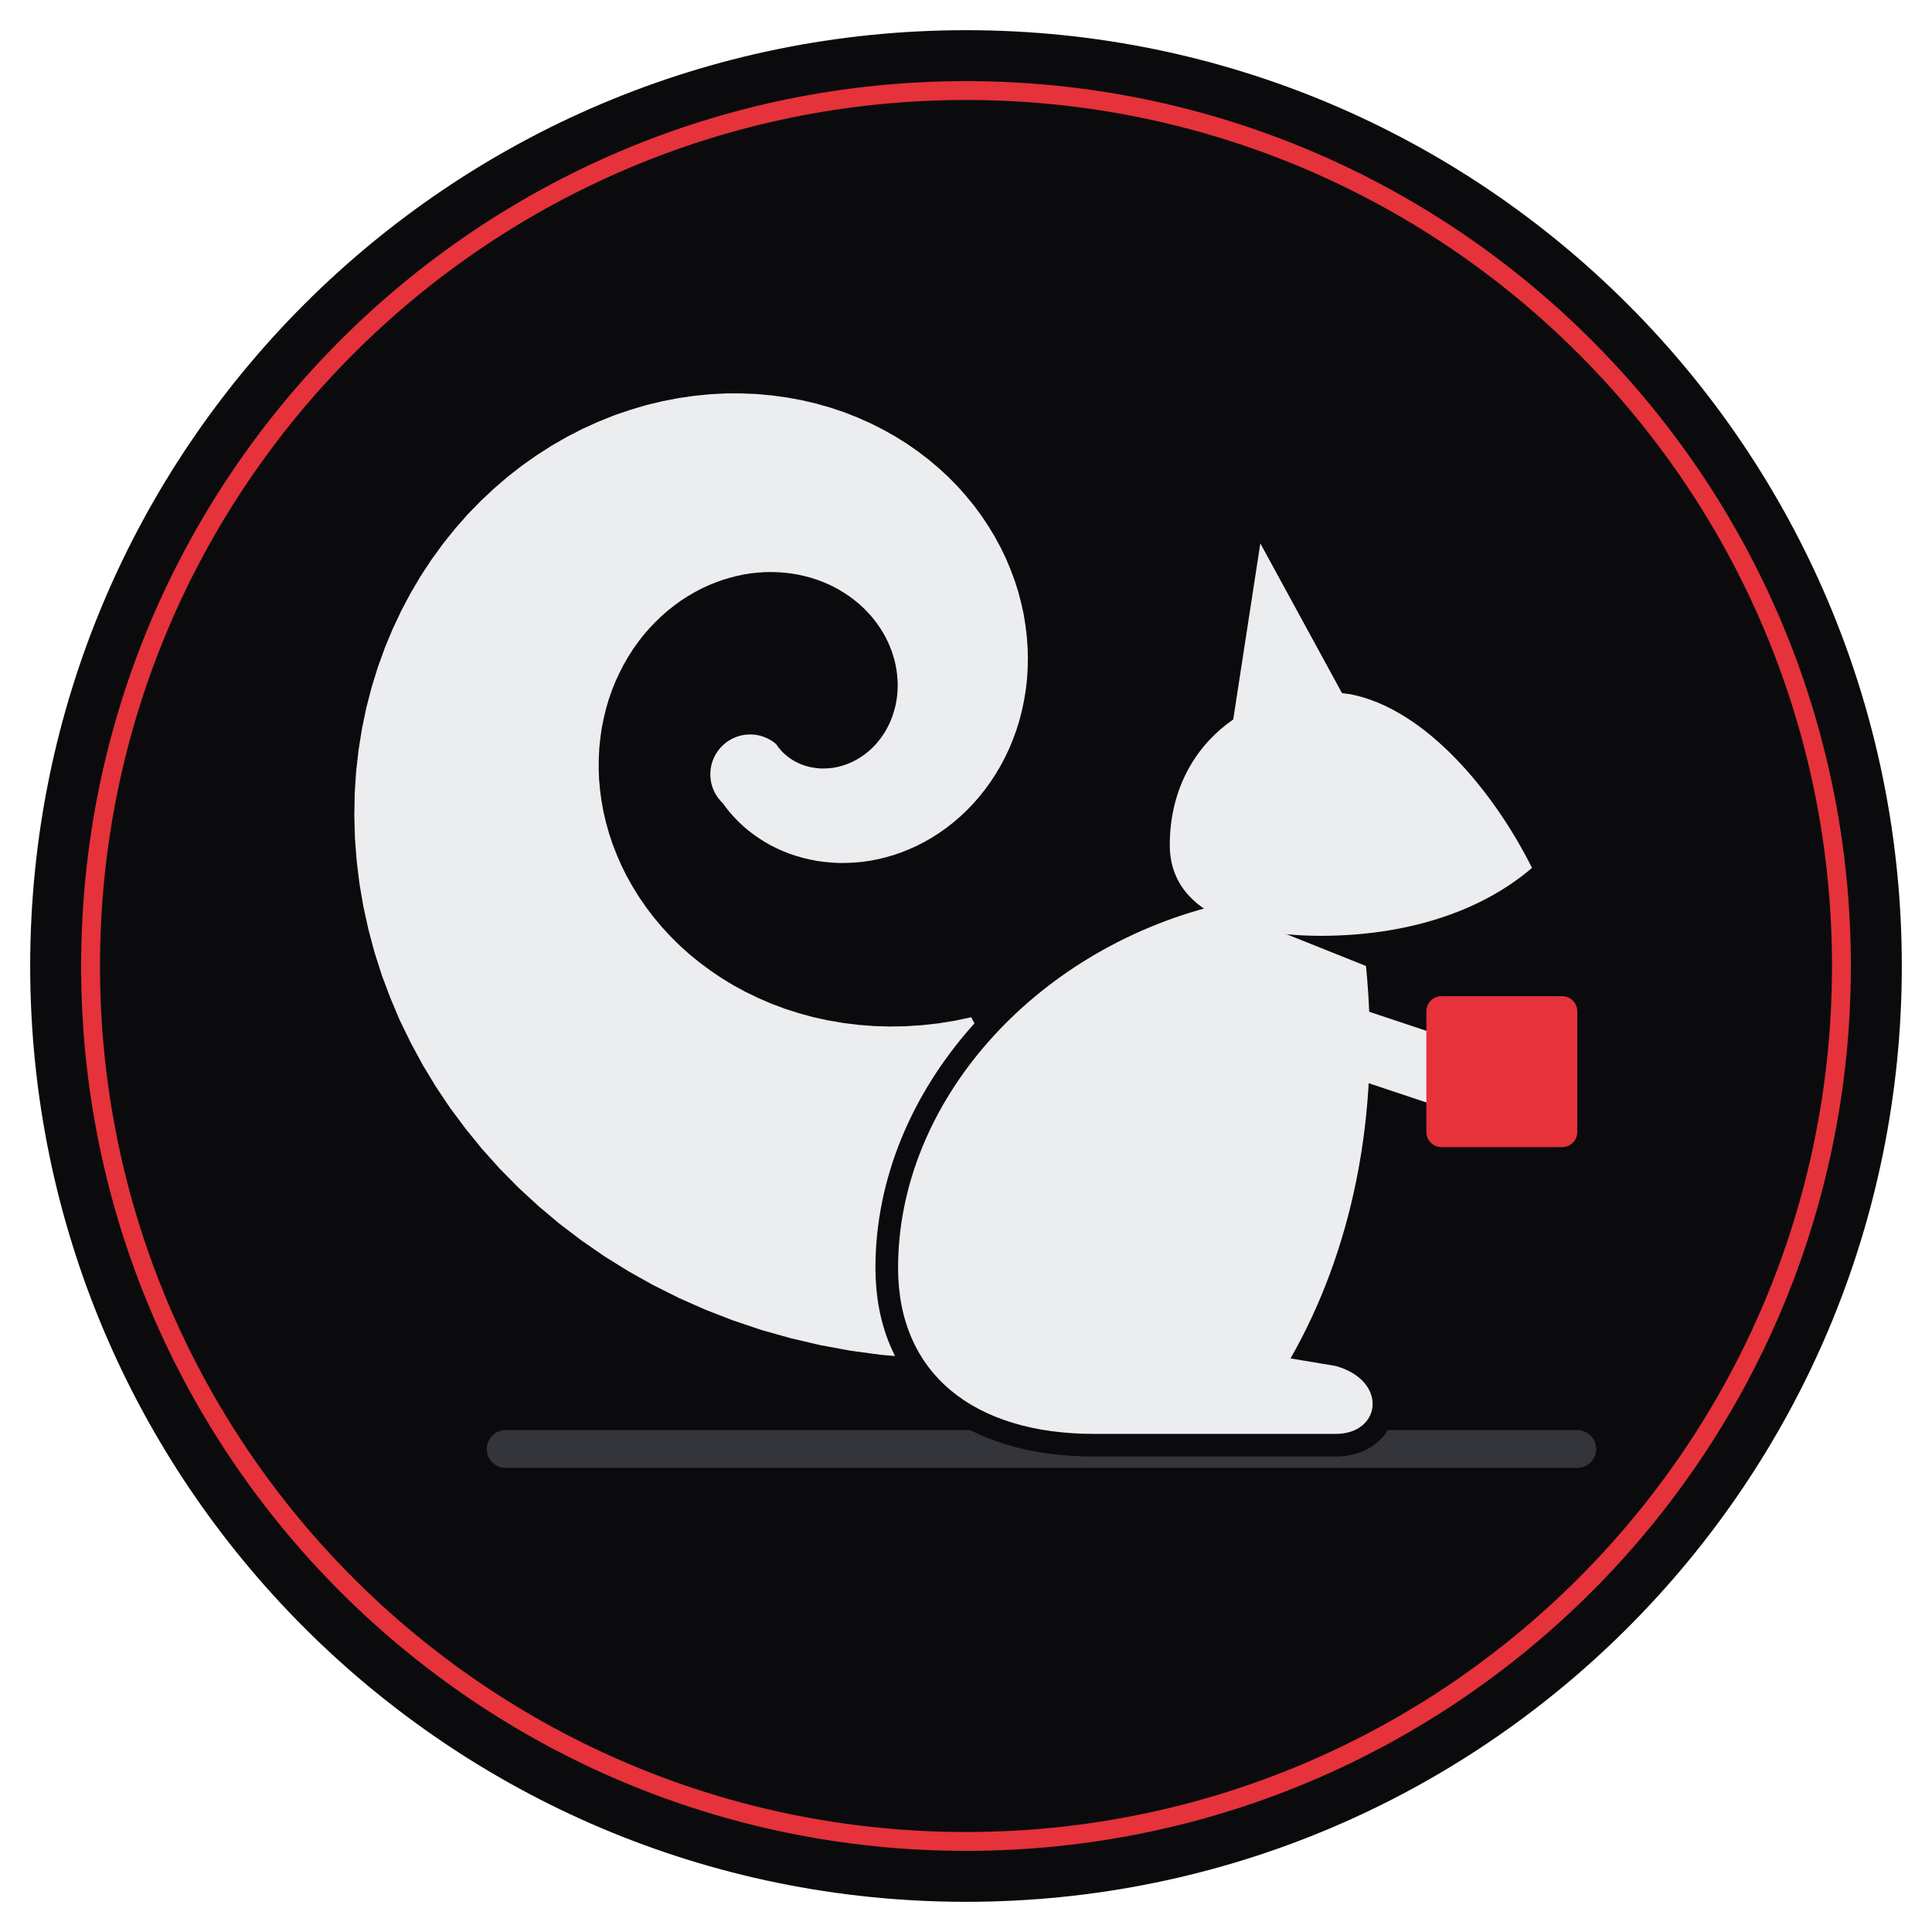
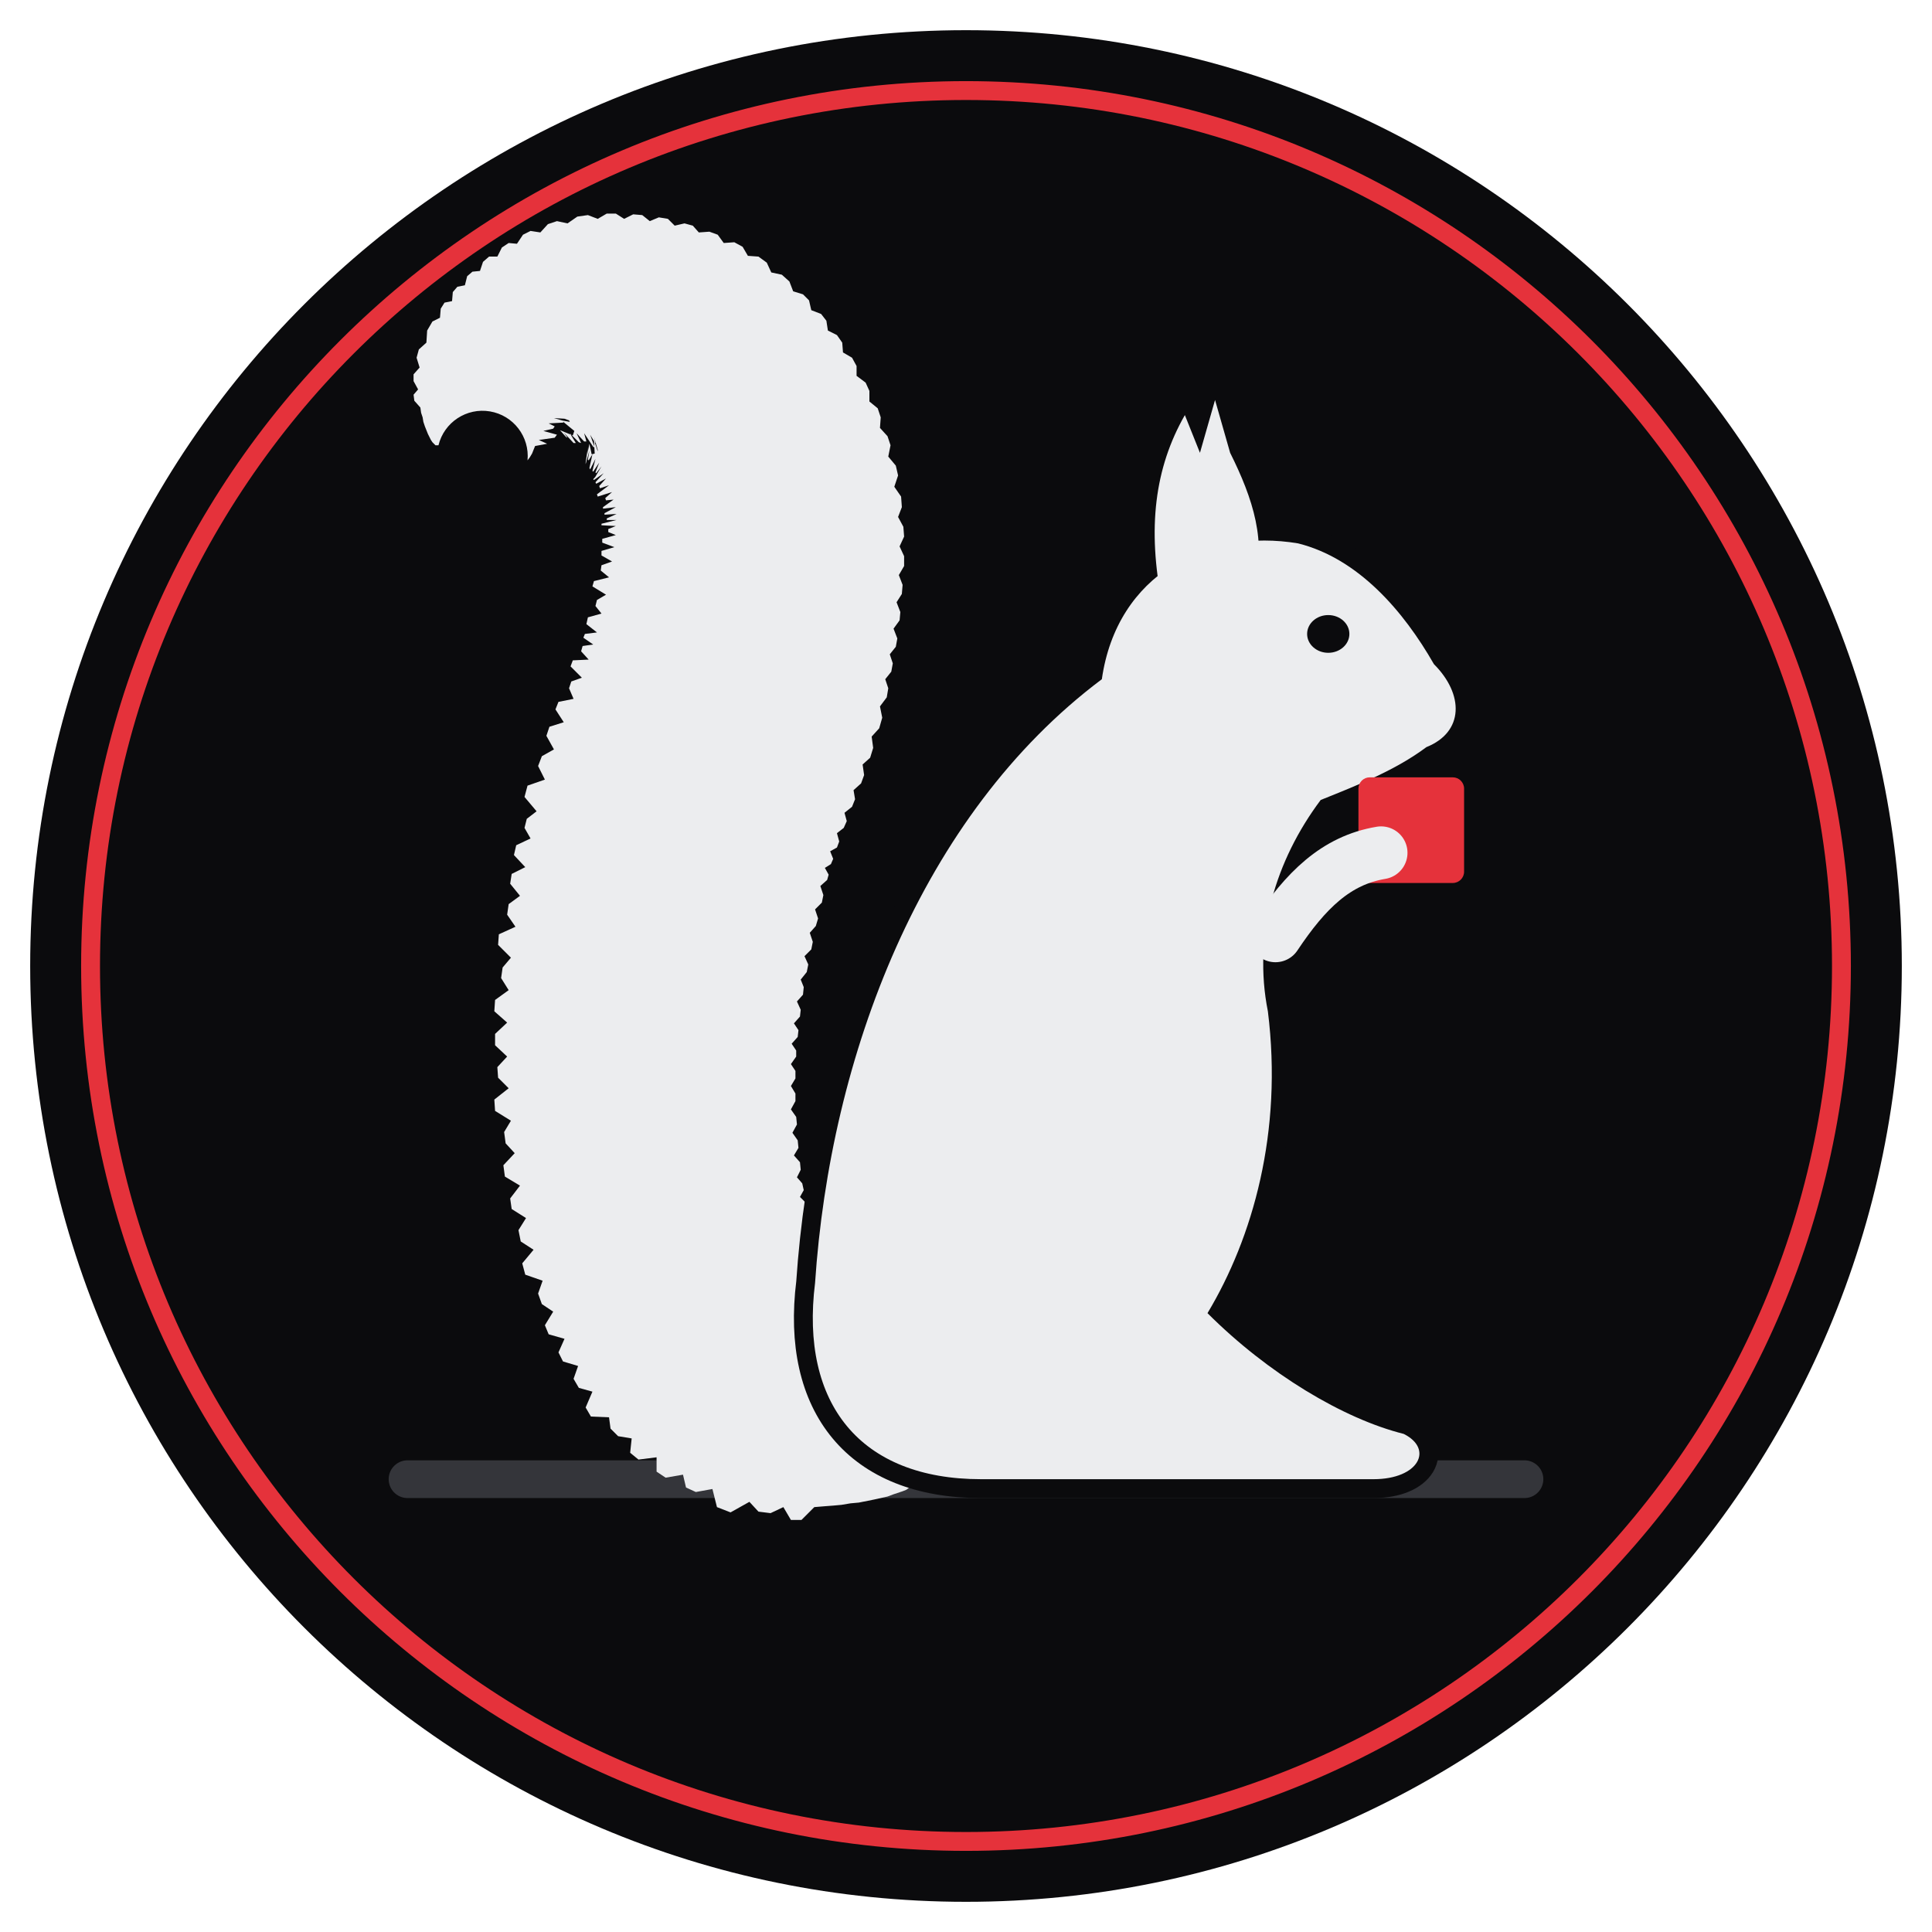
<svg xmlns="http://www.w3.org/2000/svg" viewBox="0 0 256 256" width="256" height="256" role="img" aria-labelledby="title desc">
  <circle cx="128" cy="128" r="124" fill="#0b0b0d" />
  <circle cx="128" cy="128" r="116" fill="none" stroke="#e5323b" stroke-width="2.5" />
-   <g transform="translate(9 2)">
-     <path d="M58 190 H 200" stroke="#34353a" stroke-width="5" stroke-linecap="round" />
+   <g transform="translate(-2 4)">
+     <path d="M56 192 H 204" stroke="#34353a" stroke-width="5" stroke-linecap="round" />
+     <path fill="#ecedef" d="M122.8 192.9 L122.5 193.1 L122.1 193.4 L121.6 193.6 L121.0 193.8 L120.4 194.0 L119.6 194.3 L118.7 194.5 L117.8 194.7 L116.8 194.9 L115.8 195.1 L114.7 195.2 L113.5 195.4 L112.4 195.5 L111.1 195.6 L109.9 195.7 L108.2 197.4 L106.8 197.4 L105.8 195.7 L104.1 196.5 L102.5 196.3 L101.3 195.0 L98.8 196.4 L97.0 195.7 L96.4 193.3 L94.2 193.7 L92.9 193.1 L92.5 191.4 L90.2 191.8 L89.0 191.0 L89.0 189.1 L86.6 189.4 L85.5 188.5 L85.7 186.6 L83.9 186.3 L82.9 185.3 L82.7 183.8 L80.3 183.7 L79.6 182.5 L80.5 180.4 L78.7 179.9 L78.0 178.7 L78.6 177.0 L76.6 176.4 L76.0 175.2 L76.8 173.4 L74.7 172.8 L74.2 171.6 L75.3 169.8 L73.8 168.8 L73.3 167.4 L73.9 165.7 L71.6 164.9 L71.2 163.4 L72.7 161.6 L71.0 160.5 L70.7 159.0 L71.7 157.4 L69.8 156.2 L69.6 154.8 L70.9 153.1 L68.9 151.9 L68.7 150.4 L70.2 148.8 L69.0 147.5 L68.8 146.0 L69.7 144.5 L67.6 143.2 L67.5 141.7 L69.4 140.2 L68.0 138.8 L67.9 137.4 L69.2 136.0 L67.6 134.5 L67.6 133.0 L69.2 131.5 L67.5 130.0 L67.6 128.5 L69.4 127.2 L68.4 125.6 L68.6 124.2 L69.7 122.9 L68.0 121.2 L68.1 119.8 L70.3 118.8 L69.2 117.2 L69.4 115.8 L70.9 114.7 L69.6 113.1 L69.8 111.8 L71.6 110.9 L70.1 109.3 L70.4 108.0 L72.3 107.1 L71.5 105.7 L71.8 104.5 L73.1 103.5 L71.5 101.6 L71.9 100.1 L74.2 99.3 L73.3 97.5 L73.8 96.2 L75.4 95.3 L74.4 93.5 L74.8 92.3 L76.7 91.7 L75.6 90.0 L76.0 89.0 L78.0 88.6 L77.4 87.2 L77.7 86.3 L79.1 85.8 L77.6 84.3 L77.9 83.5 L80.0 83.4 L79.0 82.3 L79.2 81.6 L80.6 81.4 L79.3 80.5 L79.5 80.0 L81.1 79.8 L79.7 78.7 L79.9 77.8 L81.7 77.3 L80.9 76.3 L81.1 75.5 L82.3 74.8 L80.5 73.7 L80.7 73.0 L82.7 72.5 L81.6 71.6 L81.7 70.9 L83.1 70.4 L81.7 69.6 L81.7 69.0 L83.4 68.5 L81.8 67.9 L81.8 67.4 L83.6 66.9 L82.6 66.5 L82.6 66.1 L83.6 65.7 L81.7 65.6 L81.7 65.4 L83.7 64.9 L82.4 64.9 L82.4 64.7 L83.7 64.1 L82.1 64.2 L82.1 64.0 L83.6 63.2 L81.9 63.4 L81.9 63.2 L83.3 62.2 L82.3 62.3 L82.2 62.0 L83.1 61.2 L81.2 61.8 L81.1 61.5 L82.7 60.3 L81.5 60.7 L81.4 60.4 L82.3 59.4 L81.0 60.1 L80.9 59.9 L82.0 58.7 L80.7 59.6 L80.6 59.5 L81.8 58.2 L81.2 59.0 L81.2 59.0 L81.9 58.1 L80.7 59.6 L80.7 59.5 L81.7 57.8 L81.0 58.7 L80.9 58.6 L81.4 57.3 L80.6 58.5 L80.5 58.4 L80.9 56.8 L80.2 58.2 L80.1 58.0 L80.5 56.2 L80.0 57.0 L79.9 56.9 L80.1 55.7 L79.6 57.5 L79.6 57.3 L79.9 55.3 L79.8 56.4 L79.8 56.3 L80.1 54.8 L80.4 56.2 L80.8 56.1 L80.7 54.3 L81.2 55.8 L81.2 55.6 L80.7 53.9 L80.9 54.7 L80.8 54.6 L80.2 53.6 L80.8 55.3 L80.6 55.2 L79.4 53.4 L79.7 54.5 L79.4 54.5 L78.4 53.4 L79.0 54.7 L78.7 54.6 L77.5 53.4 L78.3 54.7 L78.0 54.7 L76.7 53.3 L77.2 54.0 L77.0 53.9 L76.2 53.0 L77.9 53.7 L78.1 53.1 L76.4 51.7 L77.5 51.9 L77.4 51.7 L76.0 51.2 L77.3 51.5 L77.1 51.5 L75.4 51.4 L76.8 51.8 L76.6 52.0 L74.7 52.1 L75.5 52.5 L75.3 52.8 L74.0 53.1 L75.8 53.6 L75.5 54.0 L73.4 54.3 L74.5 54.8 L72.9 55.1 L72.7 55.6 L72.5 56.1 L72.2 56.6 L71.9 57.0 A 6.0 6.0 0 0 0 60.1 55.0 L60.1 55.0 L59.9 55.0 L59.7 55.0 L59.5 54.8 L59.3 54.6 L59.1 54.3 L58.9 53.9 L58.7 53.5 L58.5 53.0 L58.3 52.5 L58.1 51.9 L58.0 51.3 L57.8 50.7 L57.7 50.0 L56.9 49.1 L56.8 48.3 L57.4 47.6 L56.8 46.5 L56.8 45.6 L57.6 44.7 L57.2 43.4 L57.5 42.3 L58.5 41.4 L58.6 39.8 L59.3 38.6 L60.3 38.1 L60.4 36.9 L60.9 36.1 L61.9 35.9 L62.0 34.7 L62.6 34.0 L63.6 33.8 L63.9 32.6 L64.6 32.0 L65.6 31.9 L66.0 30.7 L66.8 30.0 L67.9 30.0 L68.5 28.8 L69.4 28.2 L70.5 28.3 L71.3 27.1 L72.3 26.6 L73.6 26.8 L74.6 25.7 L75.8 25.3 L77.2 25.6 L78.5 24.7 L79.9 24.5 L81.2 25.0 L82.4 24.3 L83.6 24.3 L84.7 25.0 L85.9 24.4 L87.1 24.5 L88.1 25.3 L89.3 24.8 L90.5 25.0 L91.4 25.9 L92.7 25.6 L93.8 25.9 L94.6 26.8 L96.0 26.7 L97.1 27.1 L97.9 28.2 L99.3 28.1 L100.4 28.7 L101.1 29.9 L102.5 30.0 L103.6 30.8 L104.2 32.1 L105.6 32.4 L106.6 33.3 L107.1 34.6 L108.4 35.0 L109.2 35.8 L109.5 37.1 L110.8 37.6 L111.5 38.5 L111.7 39.8 L112.9 40.4 L113.6 41.4 L113.7 42.7 L114.9 43.4 L115.5 44.5 L115.5 45.8 L116.7 46.7 L117.2 47.8 L117.2 49.2 L118.3 50.1 L118.7 51.3 L118.6 52.7 L119.6 53.8 L120.0 55.0 L119.7 56.5 L120.7 57.7 L121.0 59.0 L120.5 60.5 L121.4 61.8 L121.5 63.2 L121.0 64.5 L121.7 65.8 L121.8 67.1 L121.2 68.4 L121.8 69.7 L121.8 71.0 L121.1 72.2 L121.6 73.5 L121.5 74.7 L120.8 75.8 L121.3 77.1 L121.2 78.2 L120.4 79.3 L120.9 80.6 L120.7 81.7 L119.9 82.7 L120.3 83.9 L120.1 85.0 L119.3 86.0 L119.7 87.2 L119.5 88.4 L118.6 89.6 L118.9 91.1 L118.5 92.5 L117.5 93.6 L117.7 95.1 L117.3 96.4 L116.3 97.3 L116.5 98.7 L116.1 99.8 L115.1 100.7 L115.3 101.9 L114.9 102.9 L113.9 103.7 L114.2 104.8 L113.8 105.7 L112.9 106.4 L113.2 107.5 L112.9 108.3 L112.0 108.8 L112.4 109.8 L112.1 110.5 L111.3 111.0 L111.8 111.9 L111.6 112.6 L110.7 113.4 L111.1 114.6 L110.9 115.6 L110.0 116.5 L110.4 117.7 L110.1 118.7 L109.3 119.6 L109.7 120.8 L109.5 121.8 L108.6 122.7 L109.1 123.8 L108.9 124.8 L108.1 125.8 L108.5 126.8 L108.4 127.8 L107.6 128.7 L108.1 129.8 L108.0 130.7 L107.2 131.6 L107.8 132.5 L107.7 133.4 L106.9 134.3 L107.5 135.2 L107.5 136.0 L106.8 137.0 L107.4 137.9 L107.4 138.9 L106.8 139.9 L107.4 140.9 L107.4 141.9 L106.8 143.0 L107.5 144.0 L107.6 145.0 L107.0 146.1 L107.7 147.1 L107.8 148.1 L107.2 149.1 L108.0 150.0 L108.1 151.0 L107.6 152.0 L108.3 152.8 L108.5 153.7 L108.0 154.6 L108.7 155.3 L108.9 156.0 L108.4 156.9 L109.2 157.4 L108.7 158.2 L108.9 158.9 L109.1 159.6 L109.3 160.2 L109.5 160.9 L109.7 161.5 L109.9 162.1 L110.1 162.7 L110.4 163.3 L110.6 163.8 L110.8 164.3 L111.0 164.8 L111.3 165.2 L111.3 165.8 L111.3 166.3 L111.4 166.9 L111.4 167.4 L111.5 167.8 L111.5 168.3 L111.5 168.7 L111.6 169.2 L111.6 169.6 L111.7 170.0 L111.7 170.4 L111.6 170.7 L111.4 170.8 L111.2 171.1 L111.2 171.3 L111.3 171.7 L111.6 172.1 L112.0 172.5 L112.5 172.9 L113.1 173.3 L113.7 173.7 L114.4 174.1 L115.2 174.5 L116.0 174.9 L116.8 175.2 L117.6 175.6 L118.4 175.9 L119.2 176.3 L120.1 176.6 L120.9 177.0 L121.7 177.3 L122.4 177.6 L123.2 178.0 L123.9 178.3 L124.6 178.7 L125.2 179.1 Z" />
+     <g fill="#ecedef" stroke="#0b0b0d" stroke-width="5" paint-order="stroke">
+       <path d="M148 86 C 150 72, 162 66, 174 68 C 182 70, 188 77, 192 84 C 196 88, 196 93, 191 95 C 187 98, 182 100, 177 102 C 171 110, 168 120, 170 130 C 172 146, 168 160, 162 170 C 170 178, 180 184, 188 186 C 192 188, 190 192, 184 192 L 132 192 C 116 192, 108 182, 110 166 C 112 136, 124 104, 148 86 Z" />
+     </g>
    <g fill="#ecedef">
-       <path d="M142.04 174.82 L137.68 175.89 L133.32 176.74 L128.97 177.38 L124.65 177.81 L120.35 178.04 L116.10 178.06 L111.89 177.89 L107.74 177.52 L103.66 176.97 L99.65 176.23 L95.73 175.31 L91.89 174.23 L88.15 172.97 L84.51 171.56 L80.98 170.00 L77.56 168.29 L74.26 166.44 L71.09 164.47 L68.04 162.36 L65.13 160.15 L62.36 157.82 L59.72 155.39 L57.23 152.87 L54.89 150.26 L52.70 147.57 L50.65 144.82 L48.76 142.00 L47.02 139.12 L45.44 136.20 L44.00 133.25 L42.73 130.25 L41.60 127.24 L40.63 124.21 L39.82 121.17 L39.15 118.13 L38.63 115.09 L38.26 112.06 L38.03 109.05 L37.95 106.07 L38.00 103.12 L38.19 100.21 L38.52 97.33 L38.97 94.51 L39.55 91.74 L40.25 89.04 L41.07 86.39 L42.00 83.82 L43.04 81.32 L44.19 78.89 L45.43 76.55 L46.76 74.30 L48.19 72.13 L49.70 70.05 L51.29 68.07 L52.95 66.18 L54.68 64.40 L56.47 62.72 L58.32 61.13 L60.21 59.66 L62.16 58.29 L64.15 57.02 L66.17 55.86 L68.22 54.81 L70.30 53.87 L72.39 53.03 L74.50 52.31 L76.62 51.68 L78.74 51.17 L80.86 50.76 L82.98 50.45 L85.08 50.24 L87.17 50.13 L89.24 50.13 L91.29 50.21 L93.31 50.40 L95.29 50.67 L97.24 51.03 L99.15 51.48 L101.02 52.01 L102.84 52.62 L104.60 53.31 L106.32 54.07 L107.98 54.91 L109.59 55.81 L111.13 56.77 L112.61 57.80 L114.02 58.88 L115.37 60.01 L116.65 61.19 L117.86 62.42 L118.99 63.69 L120.06 65.00 L121.05 66.34 L121.97 67.72 L122.81 69.11 L123.58 70.53 L124.28 71.97 L124.89 73.43 L125.44 74.90 L125.91 76.37 L126.30 77.85 L126.63 79.33 L126.87 80.81 L127.05 82.28 L127.16 83.74 L127.20 85.19 L127.17 86.63 L127.08 88.04 L126.92 89.44 L126.69 90.81 L126.41 92.15 L126.07 93.47 L125.67 94.76 L125.21 96.01 L124.71 97.22 L124.15 98.40 L123.54 99.54 L122.89 100.63 L122.20 101.68 L121.46 102.69 L120.69 103.65 L119.88 104.57 L119.04 105.44 L118.17 106.25 L117.27 107.02 L116.34 107.74 L115.40 108.40 L114.43 109.02 L113.45 109.58 L112.45 110.09 L111.44 110.54 L110.42 110.95 L109.40 111.30 L108.37 111.60 L107.33 111.85 L106.30 112.05 L105.28 112.20 L104.25 112.29 L103.24 112.34 L102.23 112.35 L101.24 112.30 L100.26 112.21 L99.29 112.08 L98.35 111.90 L97.42 111.68 L96.51 111.42 L95.63 111.13 L94.77 110.79 L93.94 110.42 L93.13 110.01 L92.35 109.57 L91.61 109.10 L90.89 108.60 L90.20 108.08 L89.55 107.53 L88.93 106.95 L88.34 106.35 L87.79 105.74 L87.27 105.10 L86.79 104.45 A 5.28 5.28 0 0 1 93.85 96.60 L93.85 96.60 L94.02 96.85 L94.21 97.10 L94.41 97.34 L94.62 97.57 L94.84 97.80 L95.08 98.01 L95.33 98.22 L95.60 98.42 L95.88 98.61 L96.16 98.79 L96.47 98.96 L96.78 99.11 L97.10 99.25 L97.44 99.38 L97.78 99.49 L98.13 99.59 L98.49 99.67 L98.86 99.73 L99.24 99.78 L99.63 99.82 L100.02 99.83 L100.41 99.82 L100.81 99.80 L101.21 99.76 L101.62 99.70 L102.03 99.61 L102.43 99.51 L102.84 99.39 L103.25 99.24 L103.65 99.08 L104.06 98.89 L104.45 98.68 L104.85 98.45 L105.23 98.20 L105.61 97.93 L105.98 97.64 L106.34 97.33 L106.69 96.99 L107.03 96.64 L107.35 96.26 L107.66 95.87 L107.96 95.45 L108.24 95.02 L108.50 94.57 L108.74 94.10 L108.97 93.61 L109.17 93.11 L109.35 92.59 L109.51 92.06 L109.65 91.52 L109.76 90.96 L109.85 90.39 L109.91 89.81 L109.94 89.22 L109.95 88.62 L109.92 88.01 L109.87 87.40 L109.79 86.78 L109.68 86.16 L109.54 85.54 L109.36 84.92 L109.16 84.29 L108.92 83.68 L108.65 83.06 L108.35 82.45 L108.02 81.85 L107.65 81.26 L107.25 80.68 L106.82 80.11 L106.36 79.55 L105.86 79.01 L105.34 78.49 L104.78 77.98 L104.19 77.50 L103.58 77.04 L102.93 76.60 L102.26 76.19 L101.55 75.80 L100.83 75.45 L100.07 75.12 L99.29 74.83 L98.49 74.57 L97.67 74.35 L96.83 74.16 L95.97 74.01 L95.09 73.90 L94.20 73.83 L93.29 73.80 L92.37 73.81 L91.45 73.87 L90.51 73.97 L89.57 74.12 L88.62 74.32 L87.68 74.56 L86.73 74.85 L85.79 75.19 L84.85 75.57 L83.92 76.01 L82.99 76.50 L82.09 77.03 L81.19 77.61 L80.32 78.25 L79.46 78.93 L78.63 79.66 L77.82 80.44 L77.04 81.26 L76.29 82.13 L75.57 83.05 L74.89 84.01 L74.24 85.02 L73.64 86.07 L73.08 87.16 L72.56 88.28 L72.09 89.45 L71.67 90.65 L71.31 91.88 L71.00 93.15 L70.74 94.44 L70.55 95.77 L70.41 97.11 L70.34 98.48 L70.33 99.87 L70.38 101.27 L70.51 102.69 L70.70 104.12 L70.96 105.55 L71.30 106.99 L71.70 108.43 L72.18 109.87 L72.74 111.30 L73.36 112.72 L74.06 114.13 L74.84 115.51 L75.69 116.88 L76.62 118.23 L77.62 119.54 L78.69 120.82 L79.84 122.07 L81.06 123.28 L82.35 124.44 L83.71 125.55 L85.14 126.61 L86.64 127.62 L88.20 128.57 L89.83 129.45 L91.51 130.26 L93.25 131.01 L95.05 131.68 L96.90 132.27 L98.80 132.79 L100.75 133.21 L102.73 133.55 L104.76 133.80 L106.82 133.96 L108.92 134.02 L111.04 133.98 L113.18 133.84 L115.34 133.60 L117.51 133.25 L119.69 132.79 Z" />
-       <path stroke="#0b0b0d" stroke-width="6" paint-order="stroke" d="M152 118 C 128 124, 110 144, 110 166 C 110 180, 120 188, 136 188 L 168 188 C 174 188, 175 181, 168 179 L 162 178 C 170 164, 174 146, 172 126 Z" />
-       <path d="M146 110 C 146 96, 158 88, 170 90 C 180 92, 189 103, 194 113 C 187 119, 177 122, 166 122 C 154 122, 146 118, 146 110 Z" />
-       <path d="M154 96 L 158 70 L 170 92 Z" />
-       <path d="M164 134 L 182 140" stroke="#ecedef" stroke-width="9" stroke-linecap="round" />
+       <ellipse cx="136" cy="168" rx="22" ry="20" />
+       <path d="M156 76 C 154 66, 155 58, 159 51 L 161 56 L 163 49 L 165 56 C 168 62, 170 68, 168 74 Z" />
    </g>
-     <rect x="180" y="130" width="20" height="20" rx="2" fill="#e5323b" />
+     <ellipse cx="178" cy="80" rx="2.8" ry="2.5" fill="#0b0b0d" />
+     <rect x="182" y="99" width="14" height="14" rx="1.5" fill="#e5323b" />
+     <path d="M171 120 C 175 114, 179 110, 185 109" fill="none" stroke="#ecedef" stroke-width="7" stroke-linecap="round" />
  </g>
</svg>
